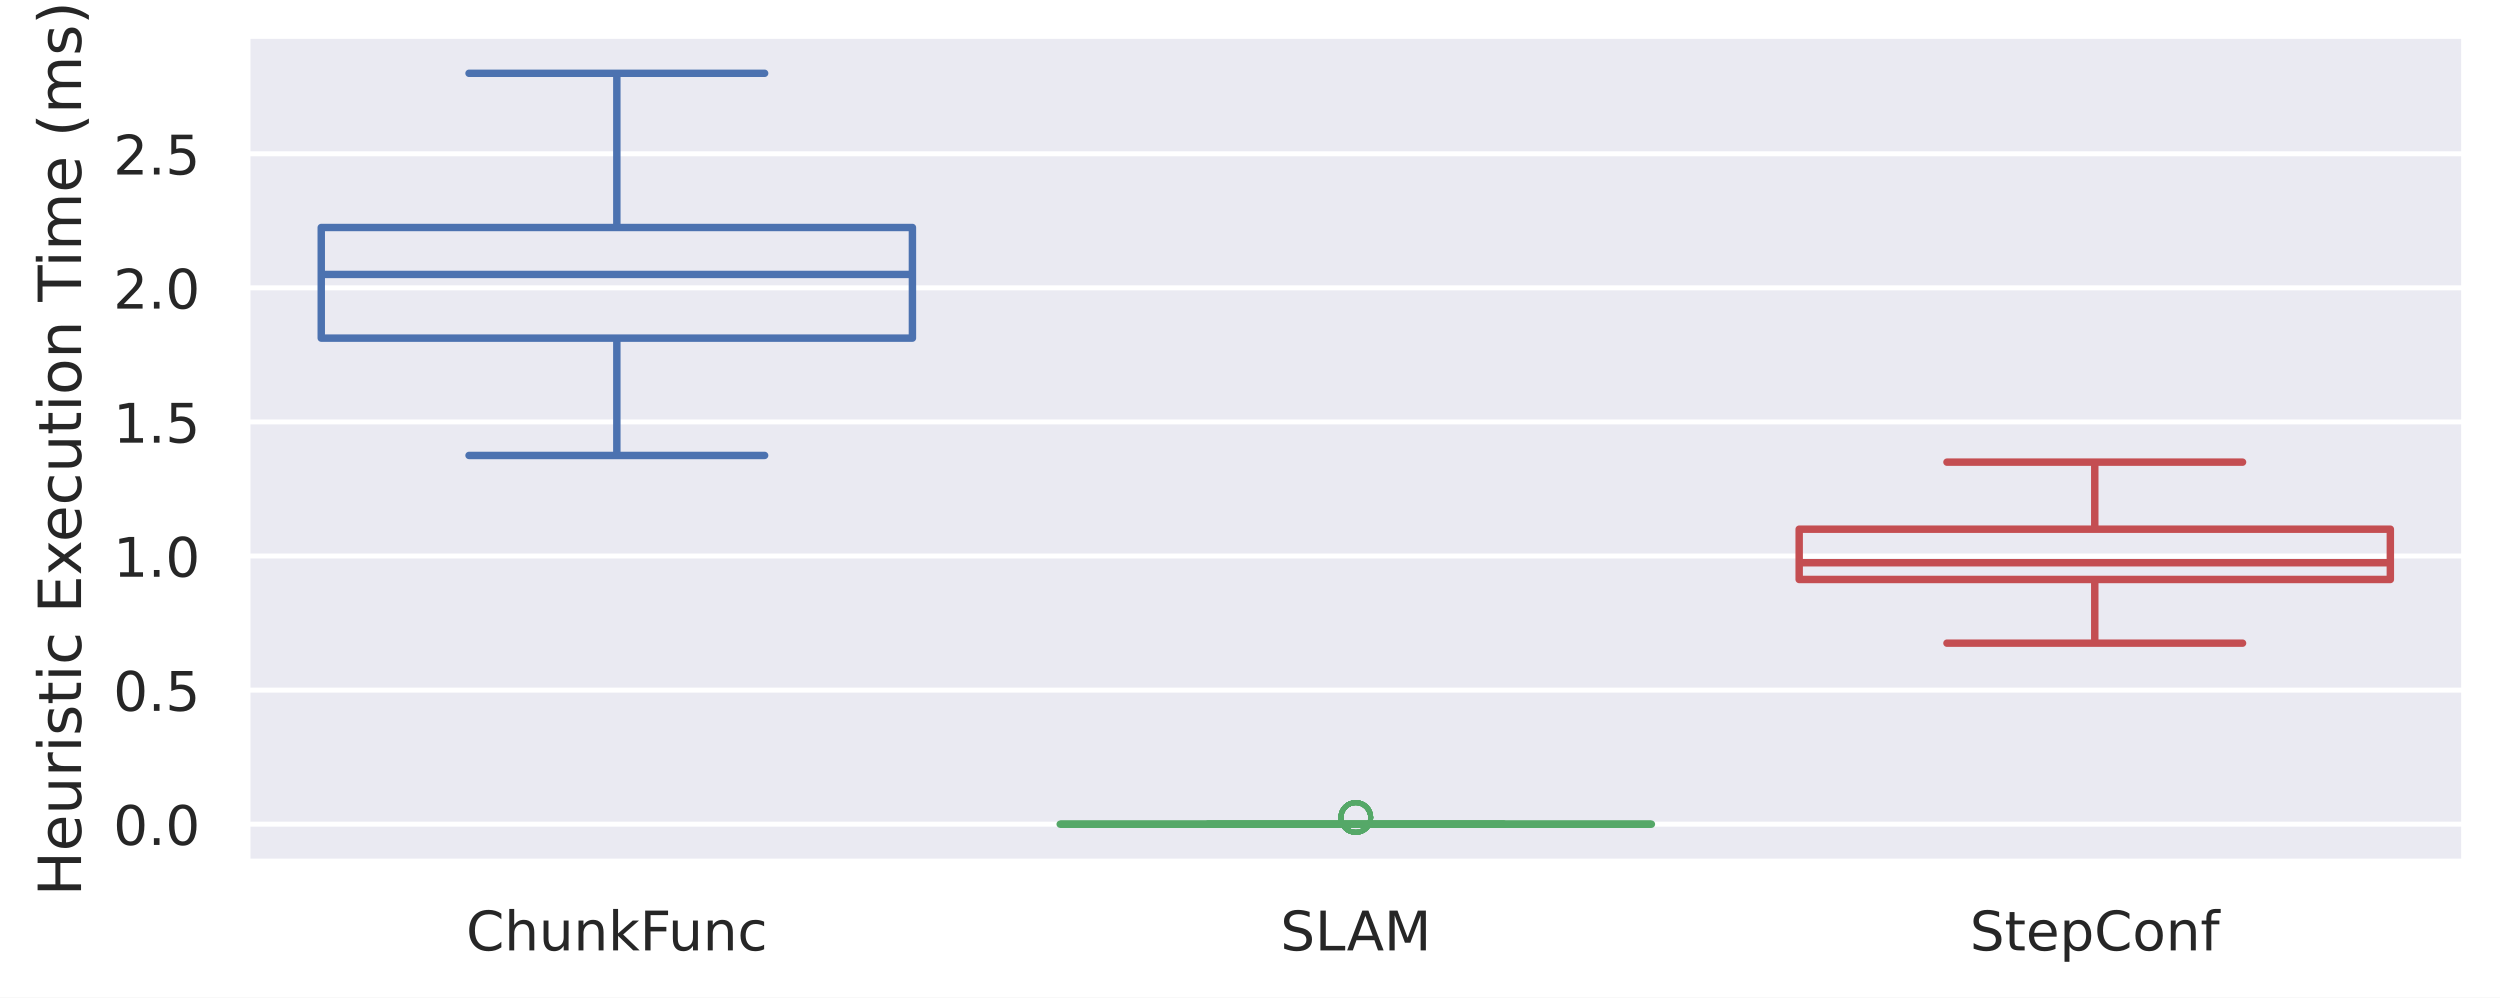
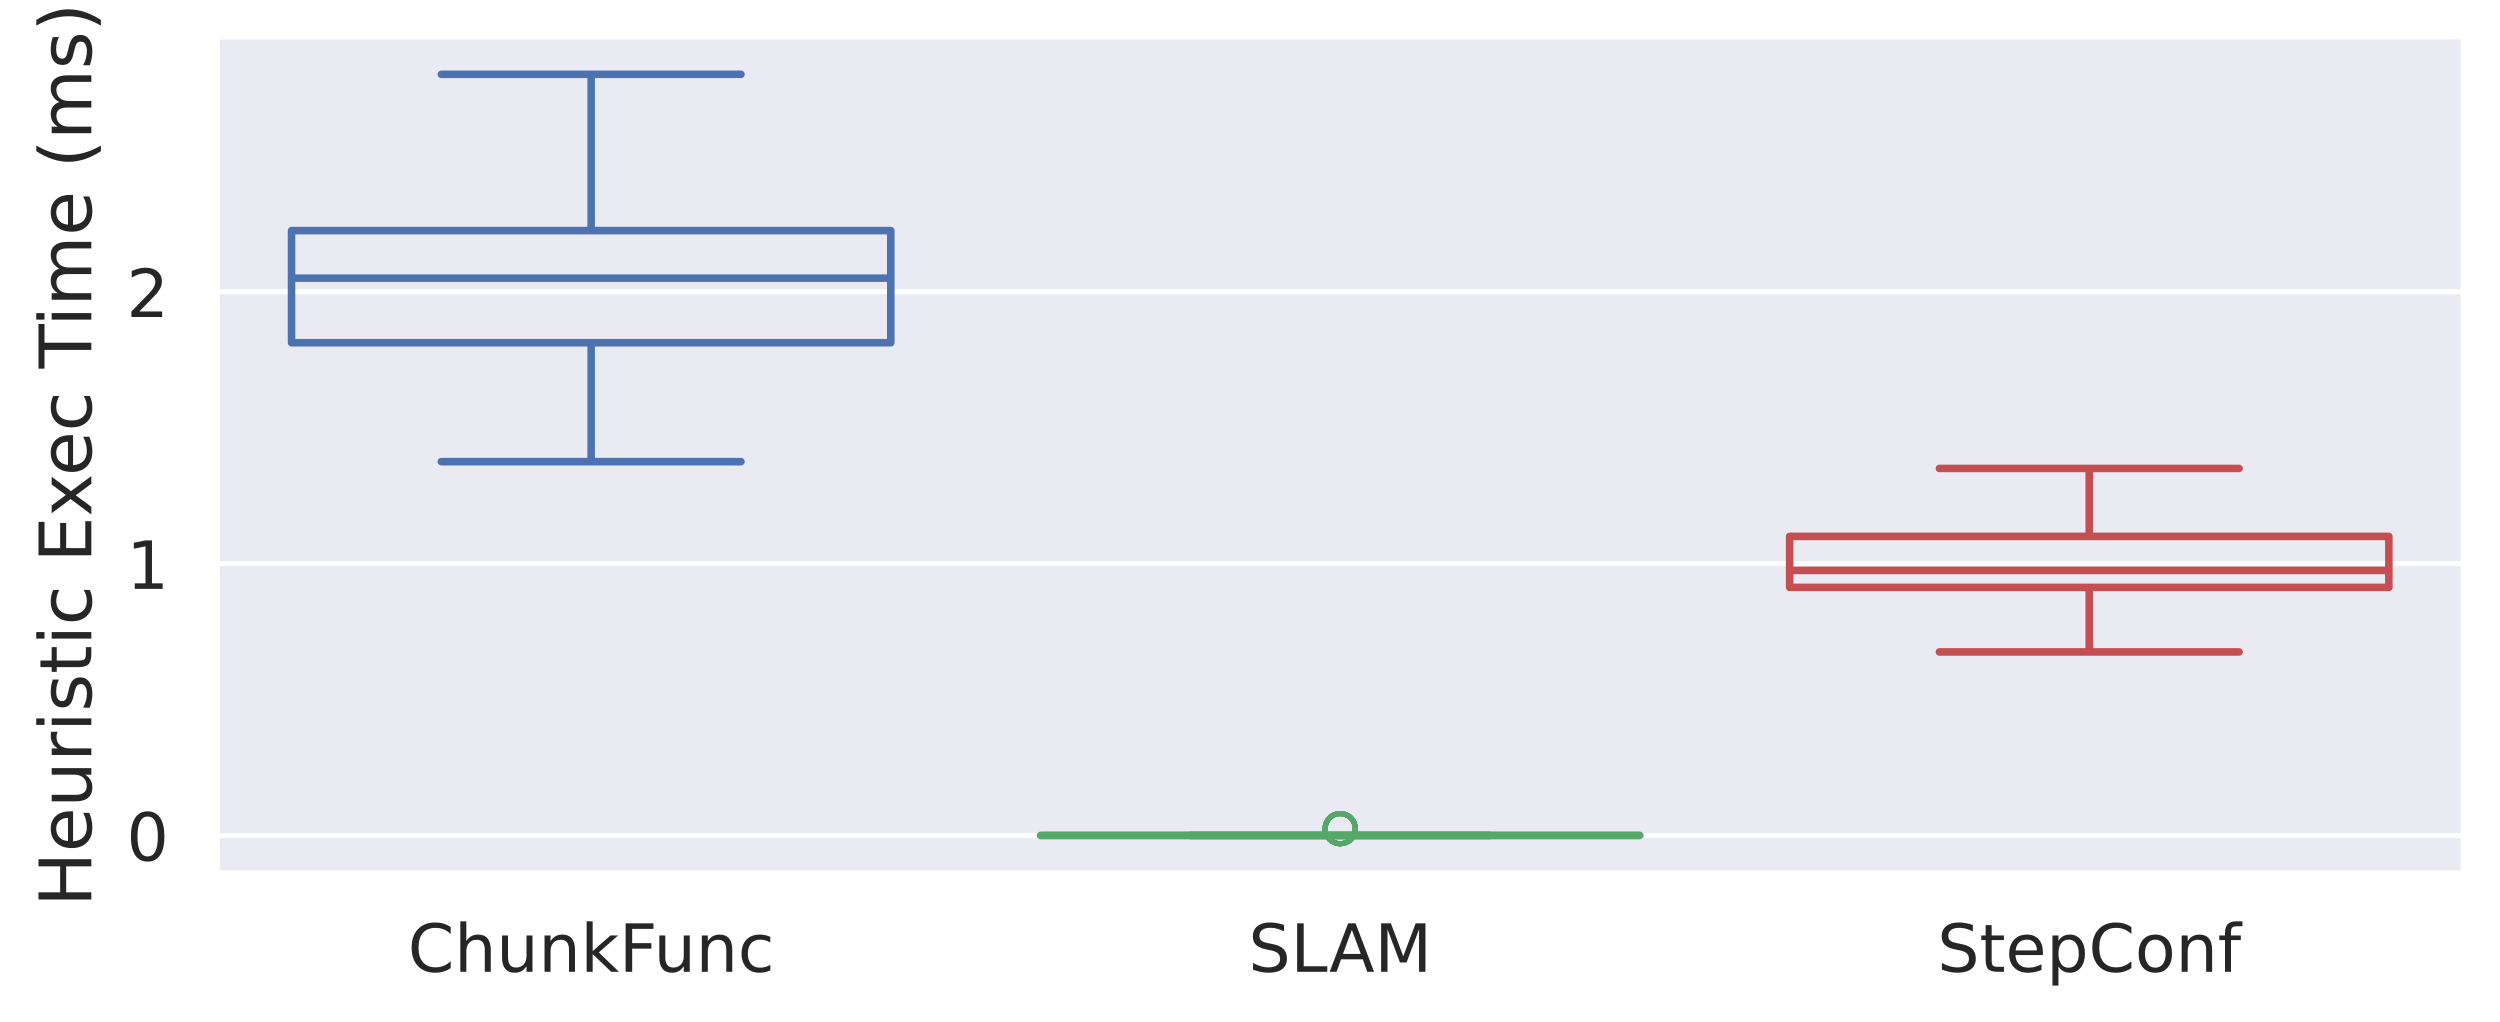
- <svg xmlns="http://www.w3.org/2000/svg" xmlns:xlink="http://www.w3.org/1999/xlink" width="503.407pt" height="200.866pt" viewBox="0 0 503.407 200.866" version="1.1">
+ <svg xmlns="http://www.w3.org/2000/svg" xmlns:xlink="http://www.w3.org/1999/xlink" width="496.635pt" height="202.995pt" viewBox="0 0 496.635 202.995" version="1.1">
  <defs>
    <style type="text/css">*{stroke-linejoin: round; stroke-linecap: butt}</style>
  </defs>
  <g id="figure_1">
    <g id="patch_1">
-       <path d="M 0 200.866  L 503.407 200.866  L 503.407 0  L 0 0  z " style="fill: #ffffff" />
+       <path d="M 0 202.995  L 496.635 202.995  L 496.635 0  L 0 0  z " style="fill: #ffffff" />
    </g>
    <g id="axes_1">
      <g id="patch_2">
-         <path d="M 49.807 173.52  L 496.207 173.52  L 496.207 7.2  L 49.807 7.2  z " style="fill: #eaeaf2" />
+         <path d="M 43.035 173.52  L 489.435 173.52  L 489.435 7.2  L 43.035 7.2  z " style="fill: #eaeaf2" />
      </g>
      <g id="matplotlib.axis_1">
        <g id="xtick_1">
          <g id="text_1">
-             <g style="fill: #262626" transform="translate(93.86867 191.3783) scale(0.11 -0.11)">
+             <g style="fill: #262626" transform="translate(81.02878 193.0499) scale(0.132 -0.132)">
              <defs>
                <path id="DejaVuSans-43" d="M 4122 4306  L 4122 3641  Q 3803 3938 3442 4084  Q 3081 4231 2675 4231  Q 1875 4231 1450 3742  Q 1025 3253 1025 2328  Q 1025 1406 1450 917  Q 1875 428 2675 428  Q 3081 428 3442 575  Q 3803 722 4122 1019  L 4122 359  Q 3791 134 3420 21  Q 3050 -91 2638 -91  Q 1578 -91 968 557  Q 359 1206 359 2328  Q 359 3453 968 4101  Q 1578 4750 2638 4750  Q 3056 4750 3426 4639  Q 3797 4528 4122 4306  z " transform="scale(0.015625)" />
                <path id="DejaVuSans-68" d="M 3513 2113  L 3513 0  L 2938 0  L 2938 2094  Q 2938 2591 2744 2837  Q 2550 3084 2163 3084  Q 1697 3084 1428 2787  Q 1159 2491 1159 1978  L 1159 0  L 581 0  L 581 4863  L 1159 4863  L 1159 2956  Q 1366 3272 1645 3428  Q 1925 3584 2291 3584  Q 2894 3584 3203 3211  Q 3513 2838 3513 2113  z " transform="scale(0.015625)" />
                <path id="DejaVuSans-75" d="M 544 1381  L 544 3500  L 1119 3500  L 1119 1403  Q 1119 906 1312 657  Q 1506 409 1894 409  Q 2359 409 2629 706  Q 2900 1003 2900 1516  L 2900 3500  L 3475 3500  L 3475 0  L 2900 0  L 2900 538  Q 2691 219 2414 64  Q 2138 -91 1772 -91  Q 1169 -91 856 284  Q 544 659 544 1381  z M 1991 3584  L 1991 3584  z " transform="scale(0.015625)" />
                <path id="DejaVuSans-6e" d="M 3513 2113  L 3513 0  L 2938 0  L 2938 2094  Q 2938 2591 2744 2837  Q 2550 3084 2163 3084  Q 1697 3084 1428 2787  Q 1159 2491 1159 1978  L 1159 0  L 581 0  L 581 3500  L 1159 3500  L 1159 2956  Q 1366 3272 1645 3428  Q 1925 3584 2291 3584  Q 2894 3584 3203 3211  Q 3513 2838 3513 2113  z " transform="scale(0.015625)" />
                <path id="DejaVuSans-6b" d="M 581 4863  L 1159 4863  L 1159 1991  L 2875 3500  L 3609 3500  L 1753 1863  L 3688 0  L 2938 0  L 1159 1709  L 1159 0  L 581 0  L 581 4863  z " transform="scale(0.015625)" />
                <path id="DejaVuSans-46" d="M 628 4666  L 3309 4666  L 3309 4134  L 1259 4134  L 1259 2759  L 3109 2759  L 3109 2228  L 1259 2228  L 1259 0  L 628 0  L 628 4666  z " transform="scale(0.015625)" />
                <path id="DejaVuSans-63" d="M 3122 3366  L 3122 2828  Q 2878 2963 2633 3030  Q 2388 3097 2138 3097  Q 1578 3097 1268 2742  Q 959 2388 959 1747  Q 959 1106 1268 751  Q 1578 397 2138 397  Q 2388 397 2633 464  Q 2878 531 3122 666  L 3122 134  Q 2881 22 2623 -34  Q 2366 -91 2075 -91  Q 1284 -91 818 406  Q 353 903 353 1747  Q 353 2603 823 3093  Q 1294 3584 2113 3584  Q 2378 3584 2631 3529  Q 2884 3475 3122 3366  z " transform="scale(0.015625)" />
              </defs>
              <use xlink:href="#DejaVuSans-43" />
              <use xlink:href="#DejaVuSans-68" x="69.824" />
              <use xlink:href="#DejaVuSans-75" x="133.203" />
              <use xlink:href="#DejaVuSans-6e" x="196.582" />
              <use xlink:href="#DejaVuSans-6b" x="259.961" />
              <use xlink:href="#DejaVuSans-46" x="317.871" />
              <use xlink:href="#DejaVuSans-75" x="369.891" />
              <use xlink:href="#DejaVuSans-6e" x="433.27" />
              <use xlink:href="#DejaVuSans-63" x="496.648" />
            </g>
          </g>
        </g>
        <g id="xtick_2">
          <g id="text_2">
-             <g style="fill: #262626" transform="translate(257.8195 191.3783) scale(0.11 -0.11)">
+             <g style="fill: #262626" transform="translate(248.0097 193.0499) scale(0.132 -0.132)">
              <defs>
                <path id="DejaVuSans-53" d="M 3425 4513  L 3425 3897  Q 3066 4069 2747 4153  Q 2428 4238 2131 4238  Q 1616 4238 1336 4038  Q 1056 3838 1056 3469  Q 1056 3159 1242 3001  Q 1428 2844 1947 2747  L 2328 2669  Q 3034 2534 3370 2195  Q 3706 1856 3706 1288  Q 3706 609 3251 259  Q 2797 -91 1919 -91  Q 1588 -91 1214 -16  Q 841 59 441 206  L 441 856  Q 825 641 1194 531  Q 1563 422 1919 422  Q 2459 422 2753 634  Q 3047 847 3047 1241  Q 3047 1584 2836 1778  Q 2625 1972 2144 2069  L 1759 2144  Q 1053 2284 737 2584  Q 422 2884 422 3419  Q 422 4038 858 4394  Q 1294 4750 2059 4750  Q 2388 4750 2728 4690  Q 3069 4631 3425 4513  z " transform="scale(0.015625)" />
                <path id="DejaVuSans-4c" d="M 628 4666  L 1259 4666  L 1259 531  L 3531 531  L 3531 0  L 628 0  L 628 4666  z " transform="scale(0.015625)" />
                <path id="DejaVuSans-41" d="M 2188 4044  L 1331 1722  L 3047 1722  L 2188 4044  z M 1831 4666  L 2547 4666  L 4325 0  L 3669 0  L 3244 1197  L 1141 1197  L 716 0  L 50 0  L 1831 4666  z " transform="scale(0.015625)" />
                <path id="DejaVuSans-4d" d="M 628 4666  L 1569 4666  L 2759 1491  L 3956 4666  L 4897 4666  L 4897 0  L 4281 0  L 4281 4097  L 3078 897  L 2444 897  L 1241 4097  L 1241 0  L 628 0  L 628 4666  z " transform="scale(0.015625)" />
              </defs>
              <use xlink:href="#DejaVuSans-53" />
              <use xlink:href="#DejaVuSans-4c" x="63.477" />
              <use xlink:href="#DejaVuSans-41" x="121.439" />
              <use xlink:href="#DejaVuSans-4d" x="189.848" />
            </g>
          </g>
        </g>
        <g id="xtick_3">
          <g id="text_3">
-             <g style="fill: #262626" transform="translate(396.6559 191.3783) scale(0.11 -0.11)">
+             <g style="fill: #262626" transform="translate(384.8534 193.0499) scale(0.132 -0.132)">
              <defs>
                <path id="DejaVuSans-74" d="M 1172 4494  L 1172 3500  L 2356 3500  L 2356 3053  L 1172 3053  L 1172 1153  Q 1172 725 1289 603  Q 1406 481 1766 481  L 2356 481  L 2356 0  L 1766 0  Q 1100 0 847 248  Q 594 497 594 1153  L 594 3053  L 172 3053  L 172 3500  L 594 3500  L 594 4494  L 1172 4494  z " transform="scale(0.015625)" />
                <path id="DejaVuSans-65" d="M 3597 1894  L 3597 1613  L 953 1613  Q 991 1019 1311 708  Q 1631 397 2203 397  Q 2534 397 2845 478  Q 3156 559 3463 722  L 3463 178  Q 3153 47 2828 -22  Q 2503 -91 2169 -91  Q 1331 -91 842 396  Q 353 884 353 1716  Q 353 2575 817 3079  Q 1281 3584 2069 3584  Q 2775 3584 3186 3129  Q 3597 2675 3597 1894  z M 3022 2063  Q 3016 2534 2758 2815  Q 2500 3097 2075 3097  Q 1594 3097 1305 2825  Q 1016 2553 972 2059  L 3022 2063  z " transform="scale(0.015625)" />
                <path id="DejaVuSans-70" d="M 1159 525  L 1159 -1331  L 581 -1331  L 581 3500  L 1159 3500  L 1159 2969  Q 1341 3281 1617 3432  Q 1894 3584 2278 3584  Q 2916 3584 3314 3078  Q 3713 2572 3713 1747  Q 3713 922 3314 415  Q 2916 -91 2278 -91  Q 1894 -91 1617 61  Q 1341 213 1159 525  z M 3116 1747  Q 3116 2381 2855 2742  Q 2594 3103 2138 3103  Q 1681 3103 1420 2742  Q 1159 2381 1159 1747  Q 1159 1113 1420 752  Q 1681 391 2138 391  Q 2594 391 2855 752  Q 3116 1113 3116 1747  z " transform="scale(0.015625)" />
                <path id="DejaVuSans-6f" d="M 1959 3097  Q 1497 3097 1228 2736  Q 959 2375 959 1747  Q 959 1119 1226 758  Q 1494 397 1959 397  Q 2419 397 2687 759  Q 2956 1122 2956 1747  Q 2956 2369 2687 2733  Q 2419 3097 1959 3097  z M 1959 3584  Q 2709 3584 3137 3096  Q 3566 2609 3566 1747  Q 3566 888 3137 398  Q 2709 -91 1959 -91  Q 1206 -91 779 398  Q 353 888 353 1747  Q 353 2609 779 3096  Q 1206 3584 1959 3584  z " transform="scale(0.015625)" />
                <path id="DejaVuSans-66" d="M 2375 4863  L 2375 4384  L 1825 4384  Q 1516 4384 1395 4259  Q 1275 4134 1275 3809  L 1275 3500  L 2222 3500  L 2222 3053  L 1275 3053  L 1275 0  L 697 0  L 697 3053  L 147 3053  L 147 3500  L 697 3500  L 697 3744  Q 697 4328 969 4595  Q 1241 4863 1831 4863  L 2375 4863  z " transform="scale(0.015625)" />
              </defs>
              <use xlink:href="#DejaVuSans-53" />
              <use xlink:href="#DejaVuSans-74" x="63.477" />
              <use xlink:href="#DejaVuSans-65" x="102.686" />
              <use xlink:href="#DejaVuSans-70" x="164.209" />
              <use xlink:href="#DejaVuSans-43" x="227.686" />
              <use xlink:href="#DejaVuSans-6f" x="297.51" />
              <use xlink:href="#DejaVuSans-6e" x="358.691" />
              <use xlink:href="#DejaVuSans-66" x="422.07" />
            </g>
          </g>
        </g>
      </g>
      <g id="matplotlib.axis_2">
        <g id="ytick_1">
          <g id="line2d_1">
-             <path d="M 49.807 165.96  L 496.207 165.96  " clip-path="url(#p23fba3924e)" style="fill: none; stroke: #ffffff; stroke-linecap: round" />
+             <path d="M 43.035 165.96  L 489.435 165.96  " clip-path="url(#p143c89dcbb)" style="fill: none; stroke: #ffffff; stroke-linecap: round" />
          </g>
          <g id="text_4">
-             <g style="fill: #262626" transform="translate(22.81375 170.1391) scale(0.11 -0.11)">
+             <g style="fill: #262626" transform="translate(25.1365 170.975) scale(0.132 -0.132)">
              <defs>
                <path id="DejaVuSans-30" d="M 2034 4250  Q 1547 4250 1301 3770  Q 1056 3291 1056 2328  Q 1056 1369 1301 889  Q 1547 409 2034 409  Q 2525 409 2770 889  Q 3016 1369 3016 2328  Q 3016 3291 2770 3770  Q 2525 4250 2034 4250  z M 2034 4750  Q 2819 4750 3233 4129  Q 3647 3509 3647 2328  Q 3647 1150 3233 529  Q 2819 -91 2034 -91  Q 1250 -91 836 529  Q 422 1150 422 2328  Q 422 3509 836 4129  Q 1250 4750 2034 4750  z " transform="scale(0.015625)" />
-                 <path id="DejaVuSans-2e" d="M 684 794  L 1344 794  L 1344 0  L 684 0  L 684 794  z " transform="scale(0.015625)" />
              </defs>
              <use xlink:href="#DejaVuSans-30" />
-               <use xlink:href="#DejaVuSans-2e" x="63.623" />
-               <use xlink:href="#DejaVuSans-30" x="95.41" />
            </g>
          </g>
        </g>
        <g id="ytick_2">
          <g id="line2d_2">
-             <path d="M 49.807 138.96  L 496.207 138.96  " clip-path="url(#p23fba3924e)" style="fill: none; stroke: #ffffff; stroke-linecap: round" />
+             <path d="M 43.035 111.96  L 489.435 111.96  " clip-path="url(#p143c89dcbb)" style="fill: none; stroke: #ffffff; stroke-linecap: round" />
          </g>
          <g id="text_5">
-             <g style="fill: #262626" transform="translate(22.81375 143.1391) scale(0.11 -0.11)">
-               <defs>
-                 <path id="DejaVuSans-35" d="M 691 4666  L 3169 4666  L 3169 4134  L 1269 4134  L 1269 2991  Q 1406 3038 1543 3061  Q 1681 3084 1819 3084  Q 2600 3084 3056 2656  Q 3513 2228 3513 1497  Q 3513 744 3044 326  Q 2575 -91 1722 -91  Q 1428 -91 1123 -41  Q 819 9 494 109  L 494 744  Q 775 591 1075 516  Q 1375 441 1709 441  Q 2250 441 2565 725  Q 2881 1009 2881 1497  Q 2881 1984 2565 2268  Q 2250 2553 1709 2553  Q 1456 2553 1204 2497  Q 953 2441 691 2322  L 691 4666  z " transform="scale(0.015625)" />
-               </defs>
-               <use xlink:href="#DejaVuSans-30" />
-               <use xlink:href="#DejaVuSans-2e" x="63.623" />
-               <use xlink:href="#DejaVuSans-35" x="95.41" />
+             <g style="fill: #262626" transform="translate(25.1365 116.975) scale(0.132 -0.132)">
+               <defs>
+                 <path id="DejaVuSans-31" d="M 794 531  L 1825 531  L 1825 4091  L 703 3866  L 703 4441  L 1819 4666  L 2450 4666  L 2450 531  L 3481 531  L 3481 0  L 794 0  L 794 531  z " transform="scale(0.015625)" />
+               </defs>
+               <use xlink:href="#DejaVuSans-31" />
            </g>
          </g>
        </g>
        <g id="ytick_3">
          <g id="line2d_3">
-             <path d="M 49.807 111.96  L 496.207 111.96  " clip-path="url(#p23fba3924e)" style="fill: none; stroke: #ffffff; stroke-linecap: round" />
+             <path d="M 43.035 57.96  L 489.435 57.96  " clip-path="url(#p143c89dcbb)" style="fill: none; stroke: #ffffff; stroke-linecap: round" />
          </g>
          <g id="text_6">
-             <g style="fill: #262626" transform="translate(22.81375 116.1391) scale(0.11 -0.11)">
-               <defs>
-                 <path id="DejaVuSans-31" d="M 794 531  L 1825 531  L 1825 4091  L 703 3866  L 703 4441  L 1819 4666  L 2450 4666  L 2450 531  L 3481 531  L 3481 0  L 794 0  L 794 531  z " transform="scale(0.015625)" />
-               </defs>
-               <use xlink:href="#DejaVuSans-31" />
-               <use xlink:href="#DejaVuSans-2e" x="63.623" />
-               <use xlink:href="#DejaVuSans-30" x="95.41" />
-             </g>
-           </g>
-         </g>
-         <g id="ytick_4">
-           <g id="line2d_4">
-             <path d="M 49.807 84.96  L 496.207 84.96  " clip-path="url(#p23fba3924e)" style="fill: none; stroke: #ffffff; stroke-linecap: round" />
-           </g>
-           <g id="text_7">
-             <g style="fill: #262626" transform="translate(22.81375 89.13914) scale(0.11 -0.11)">
-               <use xlink:href="#DejaVuSans-31" />
-               <use xlink:href="#DejaVuSans-2e" x="63.623" />
-               <use xlink:href="#DejaVuSans-35" x="95.41" />
-             </g>
-           </g>
-         </g>
-         <g id="ytick_5">
-           <g id="line2d_5">
-             <path d="M 49.807 57.96  L 496.207 57.96  " clip-path="url(#p23fba3924e)" style="fill: none; stroke: #ffffff; stroke-linecap: round" />
-           </g>
-           <g id="text_8">
-             <g style="fill: #262626" transform="translate(22.81375 62.13914) scale(0.11 -0.11)">
+             <g style="fill: #262626" transform="translate(25.1365 62.97497) scale(0.132 -0.132)">
              <defs>
                <path id="DejaVuSans-32" d="M 1228 531  L 3431 531  L 3431 0  L 469 0  L 469 531  Q 828 903 1448 1529  Q 2069 2156 2228 2338  Q 2531 2678 2651 2914  Q 2772 3150 2772 3378  Q 2772 3750 2511 3984  Q 2250 4219 1831 4219  Q 1534 4219 1204 4116  Q 875 4013 500 3803  L 500 4441  Q 881 4594 1212 4672  Q 1544 4750 1819 4750  Q 2544 4750 2975 4387  Q 3406 4025 3406 3419  Q 3406 3131 3298 2873  Q 3191 2616 2906 2266  Q 2828 2175 2409 1742  Q 1991 1309 1228 531  z " transform="scale(0.015625)" />
              </defs>
              <use xlink:href="#DejaVuSans-32" />
-               <use xlink:href="#DejaVuSans-2e" x="63.623" />
-               <use xlink:href="#DejaVuSans-30" x="95.41" />
-             </g>
-           </g>
-         </g>
-         <g id="ytick_6">
-           <g id="line2d_6">
-             <path d="M 49.807 30.96  L 496.207 30.96  " clip-path="url(#p23fba3924e)" style="fill: none; stroke: #ffffff; stroke-linecap: round" />
-           </g>
-           <g id="text_9">
-             <g style="fill: #262626" transform="translate(22.81375 35.13914) scale(0.11 -0.11)">
-               <use xlink:href="#DejaVuSans-32" />
-               <use xlink:href="#DejaVuSans-2e" x="63.623" />
-               <use xlink:href="#DejaVuSans-35" x="95.41" />
-             </g>
-           </g>
-         </g>
-         <g id="text_10">
-           <g style="fill: #262626" transform="translate(16.31812 180.4378) rotate(-90) scale(0.12 -0.12)">
+             </g>
+           </g>
+         </g>
+         <g id="text_7">
+           <g style="fill: #262626" transform="translate(18.14175 180.099) rotate(-90) scale(0.144 -0.144)">
            <defs>
              <path id="DejaVuSans-48" d="M 628 4666  L 1259 4666  L 1259 2753  L 3553 2753  L 3553 4666  L 4184 4666  L 4184 0  L 3553 0  L 3553 2222  L 1259 2222  L 1259 0  L 628 0  L 628 4666  z " transform="scale(0.015625)" />
              <path id="DejaVuSans-72" d="M 2631 2963  Q 2534 3019 2420 3045  Q 2306 3072 2169 3072  Q 1681 3072 1420 2755  Q 1159 2438 1159 1844  L 1159 0  L 581 0  L 581 3500  L 1159 3500  L 1159 2956  Q 1341 3275 1631 3429  Q 1922 3584 2338 3584  Q 2397 3584 2469 3576  Q 2541 3569 2628 3553  L 2631 2963  z " transform="scale(0.015625)" />
              <path id="DejaVuSans-69" d="M 603 3500  L 1178 3500  L 1178 0  L 603 0  L 603 3500  z M 603 4863  L 1178 4863  L 1178 4134  L 603 4134  L 603 4863  z " transform="scale(0.015625)" />
              <path id="DejaVuSans-73" d="M 2834 3397  L 2834 2853  Q 2591 2978 2328 3040  Q 2066 3103 1784 3103  Q 1356 3103 1142 2972  Q 928 2841 928 2578  Q 928 2378 1081 2264  Q 1234 2150 1697 2047  L 1894 2003  Q 2506 1872 2764 1633  Q 3022 1394 3022 966  Q 3022 478 2636 193  Q 2250 -91 1575 -91  Q 1294 -91 989 -36  Q 684 19 347 128  L 347 722  Q 666 556 975 473  Q 1284 391 1588 391  Q 1994 391 2212 530  Q 2431 669 2431 922  Q 2431 1156 2273 1281  Q 2116 1406 1581 1522  L 1381 1569  Q 847 1681 609 1914  Q 372 2147 372 2553  Q 372 3047 722 3315  Q 1072 3584 1716 3584  Q 2034 3584 2315 3537  Q 2597 3491 2834 3397  z " transform="scale(0.015625)" />
              <path id="DejaVuSans-20" transform="scale(0.015625)" />
              <path id="DejaVuSans-45" d="M 628 4666  L 3578 4666  L 3578 4134  L 1259 4134  L 1259 2753  L 3481 2753  L 3481 2222  L 1259 2222  L 1259 531  L 3634 531  L 3634 0  L 628 0  L 628 4666  z " transform="scale(0.015625)" />
              <path id="DejaVuSans-78" d="M 3513 3500  L 2247 1797  L 3578 0  L 2900 0  L 1881 1375  L 863 0  L 184 0  L 1544 1831  L 300 3500  L 978 3500  L 1906 2253  L 2834 3500  L 3513 3500  z " transform="scale(0.015625)" />
              <path id="DejaVuSans-54" d="M -19 4666  L 3928 4666  L 3928 4134  L 2272 4134  L 2272 0  L 1638 0  L 1638 4134  L -19 4134  L -19 4666  z " transform="scale(0.015625)" />
              <path id="DejaVuSans-6d" d="M 3328 2828  Q 3544 3216 3844 3400  Q 4144 3584 4550 3584  Q 5097 3584 5394 3201  Q 5691 2819 5691 2113  L 5691 0  L 5113 0  L 5113 2094  Q 5113 2597 4934 2840  Q 4756 3084 4391 3084  Q 3944 3084 3684 2787  Q 3425 2491 3425 1978  L 3425 0  L 2847 0  L 2847 2094  Q 2847 2600 2669 2842  Q 2491 3084 2119 3084  Q 1678 3084 1418 2786  Q 1159 2488 1159 1978  L 1159 0  L 581 0  L 581 3500  L 1159 3500  L 1159 2956  Q 1356 3278 1631 3431  Q 1906 3584 2284 3584  Q 2666 3584 2933 3390  Q 3200 3197 3328 2828  z " transform="scale(0.015625)" />
              <path id="DejaVuSans-28" d="M 1984 4856  Q 1566 4138 1362 3434  Q 1159 2731 1159 2009  Q 1159 1288 1364 580  Q 1569 -128 1984 -844  L 1484 -844  Q 1016 -109 783 600  Q 550 1309 550 2009  Q 550 2706 781 3412  Q 1013 4119 1484 4856  L 1984 4856  z " transform="scale(0.015625)" />
              <path id="DejaVuSans-29" d="M 513 4856  L 1013 4856  Q 1481 4119 1714 3412  Q 1947 2706 1947 2009  Q 1947 1309 1714 600  Q 1481 -109 1013 -844  L 513 -844  Q 928 -128 1133 580  Q 1338 1288 1338 2009  Q 1338 2731 1133 3434  Q 928 4138 513 4856  z " transform="scale(0.015625)" />
            </defs>
            <use xlink:href="#DejaVuSans-48" />
            <use xlink:href="#DejaVuSans-65" x="75.195" />
            <use xlink:href="#DejaVuSans-75" x="136.719" />
            <use xlink:href="#DejaVuSans-72" x="200.098" />
            <use xlink:href="#DejaVuSans-69" x="241.211" />
            <use xlink:href="#DejaVuSans-73" x="268.994" />
            <use xlink:href="#DejaVuSans-74" x="321.094" />
            <use xlink:href="#DejaVuSans-69" x="360.303" />
            <use xlink:href="#DejaVuSans-63" x="388.086" />
            <use xlink:href="#DejaVuSans-20" x="443.066" />
            <use xlink:href="#DejaVuSans-45" x="474.854" />
            <use xlink:href="#DejaVuSans-78" x="538.037" />
            <use xlink:href="#DejaVuSans-65" x="594.092" />
            <use xlink:href="#DejaVuSans-63" x="655.615" />
-             <use xlink:href="#DejaVuSans-75" x="710.596" />
-             <use xlink:href="#DejaVuSans-74" x="773.975" />
-             <use xlink:href="#DejaVuSans-69" x="813.184" />
-             <use xlink:href="#DejaVuSans-6f" x="840.967" />
-             <use xlink:href="#DejaVuSans-6e" x="902.148" />
-             <use xlink:href="#DejaVuSans-20" x="965.527" />
-             <use xlink:href="#DejaVuSans-54" x="997.314" />
-             <use xlink:href="#DejaVuSans-69" x="1055.273" />
-             <use xlink:href="#DejaVuSans-6d" x="1083.057" />
-             <use xlink:href="#DejaVuSans-65" x="1180.469" />
-             <use xlink:href="#DejaVuSans-20" x="1241.992" />
-             <use xlink:href="#DejaVuSans-28" x="1273.779" />
-             <use xlink:href="#DejaVuSans-6d" x="1312.793" />
-             <use xlink:href="#DejaVuSans-73" x="1410.205" />
-             <use xlink:href="#DejaVuSans-29" x="1462.305" />
-           </g>
-         </g>
+             <use xlink:href="#DejaVuSans-20" x="710.596" />
+             <use xlink:href="#DejaVuSans-54" x="742.383" />
+             <use xlink:href="#DejaVuSans-69" x="800.342" />
+             <use xlink:href="#DejaVuSans-6d" x="828.125" />
+             <use xlink:href="#DejaVuSans-65" x="925.537" />
+             <use xlink:href="#DejaVuSans-20" x="987.061" />
+             <use xlink:href="#DejaVuSans-28" x="1018.848" />
+             <use xlink:href="#DejaVuSans-6d" x="1057.861" />
+             <use xlink:href="#DejaVuSans-73" x="1155.273" />
+             <use xlink:href="#DejaVuSans-29" x="1207.373" />
+           </g>
+         </g>
+       </g>
+       <g id="line2d_4">
+         <path d="M 57.915 68.085  L 176.955 68.085  L 176.955 45.81  L 57.915 45.81  L 57.915 68.085  " clip-path="url(#p143c89dcbb)" style="fill: none; stroke: #4c72b0; stroke-width: 1.5; stroke-linecap: round" />
+       </g>
+       <g id="line2d_5">
+         <path d="M 117.435 68.085  L 117.435 91.71  " clip-path="url(#p143c89dcbb)" style="fill: none; stroke: #4c72b0; stroke-width: 1.5" />
+       </g>
+       <g id="line2d_6">
+         <path d="M 117.435 45.81  L 117.435 14.76  " clip-path="url(#p143c89dcbb)" style="fill: none; stroke: #4c72b0; stroke-width: 1.5" />
      </g>
      <g id="line2d_7">
-         <path d="M 64.687 68.085  L 183.727 68.085  L 183.727 45.81  L 64.687 45.81  L 64.687 68.085  " clip-path="url(#p23fba3924e)" style="fill: none; stroke: #4c72b0; stroke-width: 1.5; stroke-linecap: round" />
+         <path d="M 87.675 91.71  L 147.195 91.71  " clip-path="url(#p143c89dcbb)" style="fill: none; stroke: #4c72b0; stroke-width: 1.5; stroke-linecap: round" />
      </g>
      <g id="line2d_8">
-         <path d="M 124.207 68.085  L 124.207 91.71  " clip-path="url(#p23fba3924e)" style="fill: none; stroke: #4c72b0; stroke-width: 1.5" />
-       </g>
-       <g id="line2d_9">
-         <path d="M 124.207 45.81  L 124.207 14.76  " clip-path="url(#p23fba3924e)" style="fill: none; stroke: #4c72b0; stroke-width: 1.5" />
-       </g>
+         <path d="M 87.675 14.76  L 147.195 14.76  " clip-path="url(#p143c89dcbb)" style="fill: none; stroke: #4c72b0; stroke-width: 1.5; stroke-linecap: round" />
+       </g>
+       <g id="line2d_9" />
      <g id="line2d_10">
-         <path d="M 94.447 91.71  L 153.967 91.71  " clip-path="url(#p23fba3924e)" style="fill: none; stroke: #4c72b0; stroke-width: 1.5; stroke-linecap: round" />
+         <path d="M 206.715 165.96  L 325.755 165.96  L 325.755 165.96  L 206.715 165.96  L 206.715 165.96  " clip-path="url(#p143c89dcbb)" style="fill: none; stroke: #55a868; stroke-width: 1.5; stroke-linecap: round" />
      </g>
      <g id="line2d_11">
-         <path d="M 94.447 14.76  L 153.967 14.76  " clip-path="url(#p23fba3924e)" style="fill: none; stroke: #4c72b0; stroke-width: 1.5; stroke-linecap: round" />
-       </g>
-       <g id="line2d_12" />
+         <path d="M 266.235 165.96  L 266.235 165.96  " clip-path="url(#p143c89dcbb)" style="fill: none; stroke: #55a868; stroke-width: 1.5" />
+       </g>
+       <g id="line2d_12">
+         <path d="M 266.235 165.96  L 266.235 165.96  " clip-path="url(#p143c89dcbb)" style="fill: none; stroke: #55a868; stroke-width: 1.5" />
+       </g>
      <g id="line2d_13">
-         <path d="M 213.487 165.96  L 332.527 165.96  L 332.527 165.96  L 213.487 165.96  L 213.487 165.96  " clip-path="url(#p23fba3924e)" style="fill: none; stroke: #55a868; stroke-width: 1.5; stroke-linecap: round" />
+         <path d="M 236.475 165.96  L 295.995 165.96  " clip-path="url(#p143c89dcbb)" style="fill: none; stroke: #55a868; stroke-width: 1.5; stroke-linecap: round" />
      </g>
      <g id="line2d_14">
-         <path d="M 273.007 165.96  L 273.007 165.96  " clip-path="url(#p23fba3924e)" style="fill: none; stroke: #55a868; stroke-width: 1.5" />
+         <path d="M 236.475 165.96  L 295.995 165.96  " clip-path="url(#p143c89dcbb)" style="fill: none; stroke: #55a868; stroke-width: 1.5; stroke-linecap: round" />
      </g>
      <g id="line2d_15">
-         <path d="M 273.007 165.96  L 273.007 165.96  " clip-path="url(#p23fba3924e)" style="fill: none; stroke: #55a868; stroke-width: 1.5" />
+         <defs>
+           <path id="m0dc8752753" d="M 0 3  C 0.796 3 1.559 2.684 2.121 2.121  C 2.684 1.559 3 0.796 3 0  C 3 -0.796 2.684 -1.559 2.121 -2.121  C 1.559 -2.684 0.796 -3 0 -3  C -0.796 -3 -1.559 -2.684 -2.121 -2.121  C -2.684 -1.559 -3 -0.796 -3 0  C -3 0.796 -2.684 1.559 -2.121 2.121  C -1.559 2.684 -0.796 3 0 3  z " style="stroke: #55a868" />
+         </defs>
+         <g clip-path="url(#p143c89dcbb)">
+           <use xlink:href="#m0dc8752753" x="266.235" y="164.61" style="fill-opacity: 0; stroke: #55a868" />
+           <use xlink:href="#m0dc8752753" x="266.235" y="164.61" style="fill-opacity: 0; stroke: #55a868" />
+           <use xlink:href="#m0dc8752753" x="266.235" y="164.61" style="fill-opacity: 0; stroke: #55a868" />
+           <use xlink:href="#m0dc8752753" x="266.235" y="164.61" style="fill-opacity: 0; stroke: #55a868" />
+           <use xlink:href="#m0dc8752753" x="266.235" y="164.61" style="fill-opacity: 0; stroke: #55a868" />
+           <use xlink:href="#m0dc8752753" x="266.235" y="164.61" style="fill-opacity: 0; stroke: #55a868" />
+           <use xlink:href="#m0dc8752753" x="266.235" y="164.61" style="fill-opacity: 0; stroke: #55a868" />
+           <use xlink:href="#m0dc8752753" x="266.235" y="164.61" style="fill-opacity: 0; stroke: #55a868" />
+           <use xlink:href="#m0dc8752753" x="266.235" y="164.61" style="fill-opacity: 0; stroke: #55a868" />
+           <use xlink:href="#m0dc8752753" x="266.235" y="164.61" style="fill-opacity: 0; stroke: #55a868" />
+           <use xlink:href="#m0dc8752753" x="266.235" y="164.61" style="fill-opacity: 0; stroke: #55a868" />
+         </g>
      </g>
      <g id="line2d_16">
-         <path d="M 243.247 165.96  L 302.767 165.96  " clip-path="url(#p23fba3924e)" style="fill: none; stroke: #55a868; stroke-width: 1.5; stroke-linecap: round" />
+         <path d="M 355.515 116.685  L 474.555 116.685  L 474.555 106.56  L 355.515 106.56  L 355.515 116.685  " clip-path="url(#p143c89dcbb)" style="fill: none; stroke: #c44e52; stroke-width: 1.5; stroke-linecap: round" />
      </g>
      <g id="line2d_17">
-         <path d="M 243.247 165.96  L 302.767 165.96  " clip-path="url(#p23fba3924e)" style="fill: none; stroke: #55a868; stroke-width: 1.5; stroke-linecap: round" />
+         <path d="M 415.035 116.685  L 415.035 129.51  " clip-path="url(#p143c89dcbb)" style="fill: none; stroke: #c44e52; stroke-width: 1.5" />
      </g>
      <g id="line2d_18">
-         <defs>
-           <path id="m0e8c7448e9" d="M 0 3  C 0.796 3 1.559 2.684 2.121 2.121  C 2.684 1.559 3 0.796 3 0  C 3 -0.796 2.684 -1.559 2.121 -2.121  C 1.559 -2.684 0.796 -3 0 -3  C -0.796 -3 -1.559 -2.684 -2.121 -2.121  C -2.684 -1.559 -3 -0.796 -3 0  C -3 0.796 -2.684 1.559 -2.121 2.121  C -1.559 2.684 -0.796 3 0 3  z " style="stroke: #55a868" />
-         </defs>
-         <g clip-path="url(#p23fba3924e)">
-           <use xlink:href="#m0e8c7448e9" x="273.007" y="164.61" style="fill-opacity: 0; stroke: #55a868" />
-           <use xlink:href="#m0e8c7448e9" x="273.007" y="164.61" style="fill-opacity: 0; stroke: #55a868" />
-           <use xlink:href="#m0e8c7448e9" x="273.007" y="164.61" style="fill-opacity: 0; stroke: #55a868" />
-           <use xlink:href="#m0e8c7448e9" x="273.007" y="164.61" style="fill-opacity: 0; stroke: #55a868" />
-           <use xlink:href="#m0e8c7448e9" x="273.007" y="164.61" style="fill-opacity: 0; stroke: #55a868" />
-           <use xlink:href="#m0e8c7448e9" x="273.007" y="164.61" style="fill-opacity: 0; stroke: #55a868" />
-           <use xlink:href="#m0e8c7448e9" x="273.007" y="164.61" style="fill-opacity: 0; stroke: #55a868" />
-           <use xlink:href="#m0e8c7448e9" x="273.007" y="164.61" style="fill-opacity: 0; stroke: #55a868" />
-           <use xlink:href="#m0e8c7448e9" x="273.007" y="164.61" style="fill-opacity: 0; stroke: #55a868" />
-           <use xlink:href="#m0e8c7448e9" x="273.007" y="164.61" style="fill-opacity: 0; stroke: #55a868" />
-           <use xlink:href="#m0e8c7448e9" x="273.007" y="164.61" style="fill-opacity: 0; stroke: #55a868" />
-         </g>
+         <path d="M 415.035 106.56  L 415.035 93.06  " clip-path="url(#p143c89dcbb)" style="fill: none; stroke: #c44e52; stroke-width: 1.5" />
      </g>
      <g id="line2d_19">
-         <path d="M 362.287 116.685  L 481.327 116.685  L 481.327 106.56  L 362.287 106.56  L 362.287 116.685  " clip-path="url(#p23fba3924e)" style="fill: none; stroke: #c44e52; stroke-width: 1.5; stroke-linecap: round" />
+         <path d="M 385.275 129.51  L 444.795 129.51  " clip-path="url(#p143c89dcbb)" style="fill: none; stroke: #c44e52; stroke-width: 1.5; stroke-linecap: round" />
      </g>
      <g id="line2d_20">
-         <path d="M 421.807 116.685  L 421.807 129.51  " clip-path="url(#p23fba3924e)" style="fill: none; stroke: #c44e52; stroke-width: 1.5" />
-       </g>
-       <g id="line2d_21">
-         <path d="M 421.807 106.56  L 421.807 93.06  " clip-path="url(#p23fba3924e)" style="fill: none; stroke: #c44e52; stroke-width: 1.5" />
-       </g>
+         <path d="M 385.275 93.06  L 444.795 93.06  " clip-path="url(#p143c89dcbb)" style="fill: none; stroke: #c44e52; stroke-width: 1.5; stroke-linecap: round" />
+       </g>
+       <g id="line2d_21" />
      <g id="line2d_22">
-         <path d="M 392.047 129.51  L 451.567 129.51  " clip-path="url(#p23fba3924e)" style="fill: none; stroke: #c44e52; stroke-width: 1.5; stroke-linecap: round" />
+         <path d="M 57.915 55.26  L 176.955 55.26  " clip-path="url(#p143c89dcbb)" style="fill: none; stroke: #4c72b0; stroke-width: 1.5" />
      </g>
      <g id="line2d_23">
-         <path d="M 392.047 93.06  L 451.567 93.06  " clip-path="url(#p23fba3924e)" style="fill: none; stroke: #c44e52; stroke-width: 1.5; stroke-linecap: round" />
-       </g>
-       <g id="line2d_24" />
-       <g id="line2d_25">
-         <path d="M 64.687 55.26  L 183.727 55.26  " clip-path="url(#p23fba3924e)" style="fill: none; stroke: #4c72b0; stroke-width: 1.5" />
-       </g>
-       <g id="line2d_26">
-         <path d="M 213.487 165.96  L 332.527 165.96  " clip-path="url(#p23fba3924e)" style="fill: none; stroke: #55a868; stroke-width: 1.5" />
-       </g>
-       <g id="line2d_27">
-         <path d="M 362.287 113.31  L 481.327 113.31  " clip-path="url(#p23fba3924e)" style="fill: none; stroke: #c44e52; stroke-width: 1.5" />
+         <path d="M 206.715 165.96  L 325.755 165.96  " clip-path="url(#p143c89dcbb)" style="fill: none; stroke: #55a868; stroke-width: 1.5" />
+       </g>
+       <g id="line2d_24">
+         <path d="M 355.515 113.31  L 474.555 113.31  " clip-path="url(#p143c89dcbb)" style="fill: none; stroke: #c44e52; stroke-width: 1.5" />
      </g>
      <g id="patch_3">
-         <path d="M 49.807 173.52  L 49.807 7.2  " style="fill: none; stroke: #ffffff; stroke-width: 1.25; stroke-linejoin: miter; stroke-linecap: square" />
+         <path d="M 43.035 173.52  L 43.035 7.2  " style="fill: none; stroke: #ffffff; stroke-width: 1.25; stroke-linejoin: miter; stroke-linecap: square" />
      </g>
      <g id="patch_4">
-         <path d="M 496.207 173.52  L 496.207 7.2  " style="fill: none; stroke: #ffffff; stroke-width: 1.25; stroke-linejoin: miter; stroke-linecap: square" />
+         <path d="M 489.435 173.52  L 489.435 7.2  " style="fill: none; stroke: #ffffff; stroke-width: 1.25; stroke-linejoin: miter; stroke-linecap: square" />
      </g>
      <g id="patch_5">
-         <path d="M 49.807 173.52  L 496.207 173.52  " style="fill: none; stroke: #ffffff; stroke-width: 1.25; stroke-linejoin: miter; stroke-linecap: square" />
+         <path d="M 43.035 173.52  L 489.435 173.52  " style="fill: none; stroke: #ffffff; stroke-width: 1.25; stroke-linejoin: miter; stroke-linecap: square" />
      </g>
      <g id="patch_6">
-         <path d="M 49.807 7.2  L 496.207 7.2  " style="fill: none; stroke: #ffffff; stroke-width: 1.25; stroke-linejoin: miter; stroke-linecap: square" />
+         <path d="M 43.035 7.2  L 489.435 7.2  " style="fill: none; stroke: #ffffff; stroke-width: 1.25; stroke-linejoin: miter; stroke-linecap: square" />
      </g>
    </g>
  </g>
  <defs>
-     <clipPath id="p23fba3924e">
-       <rect x="49.807" y="7.2" width="446.4" height="166.32" />
+     <clipPath id="p143c89dcbb">
+       <rect x="43.035" y="7.2" width="446.4" height="166.32" />
    </clipPath>
  </defs>
</svg>
